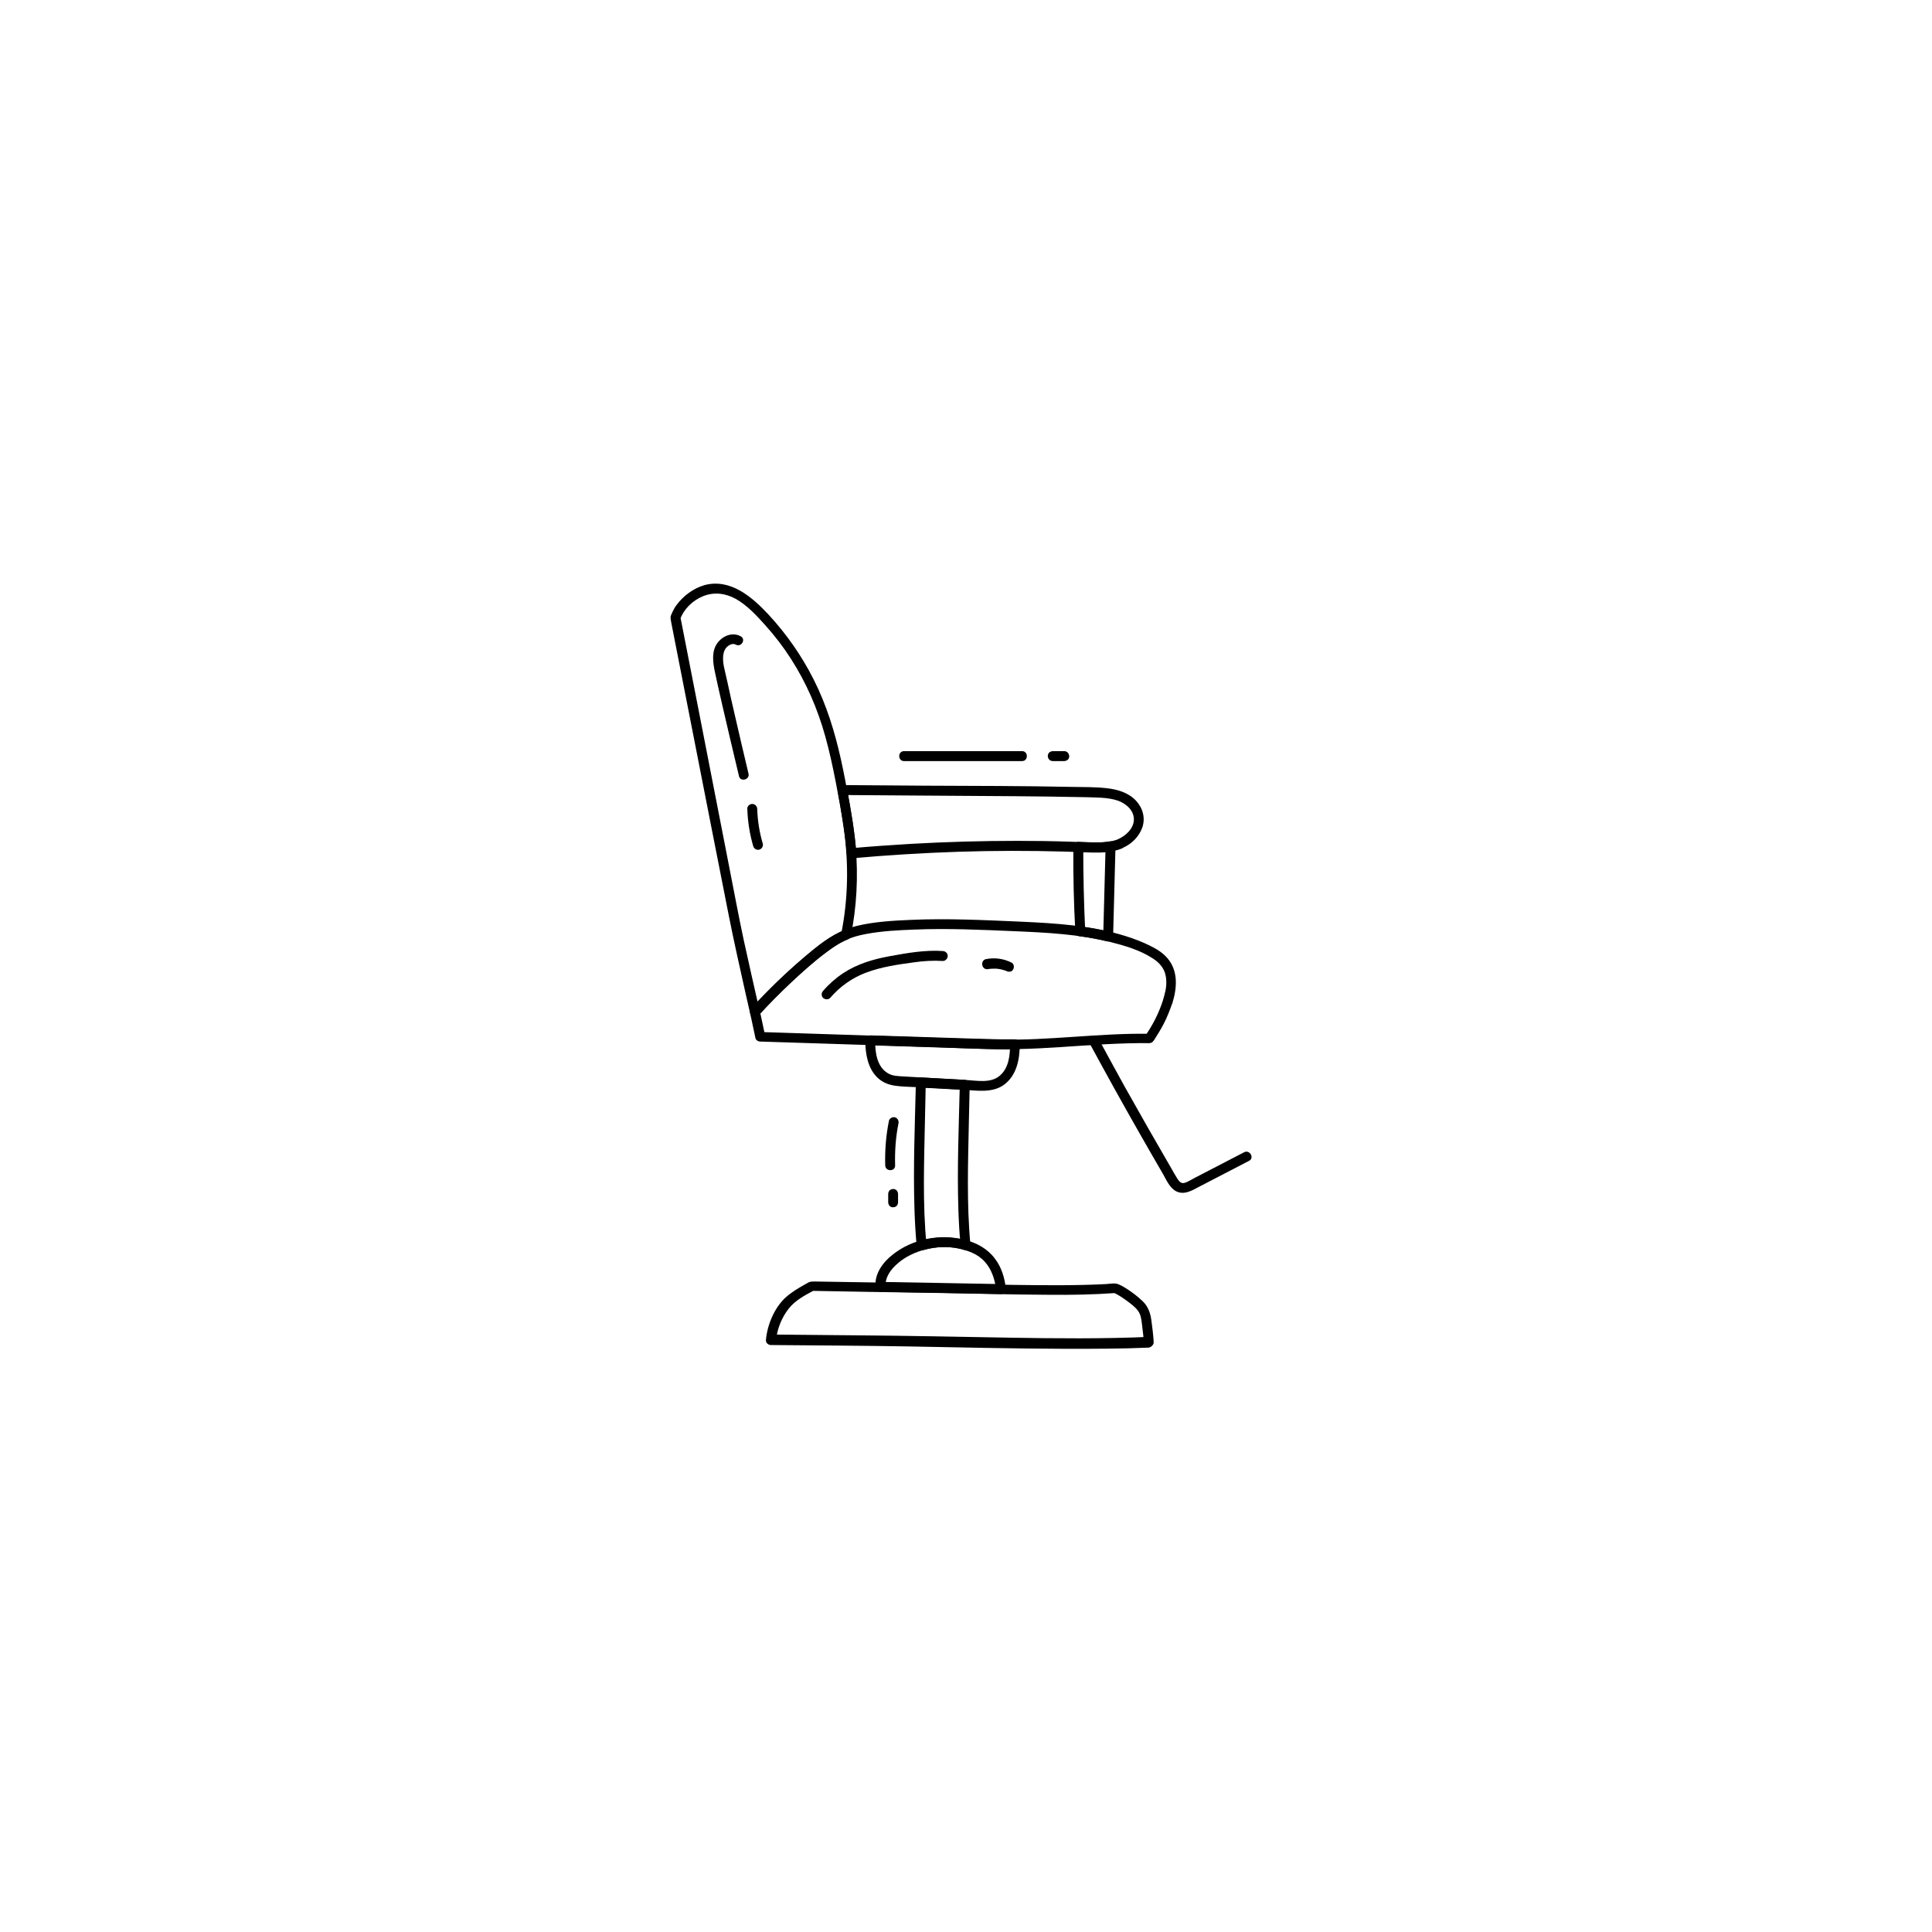
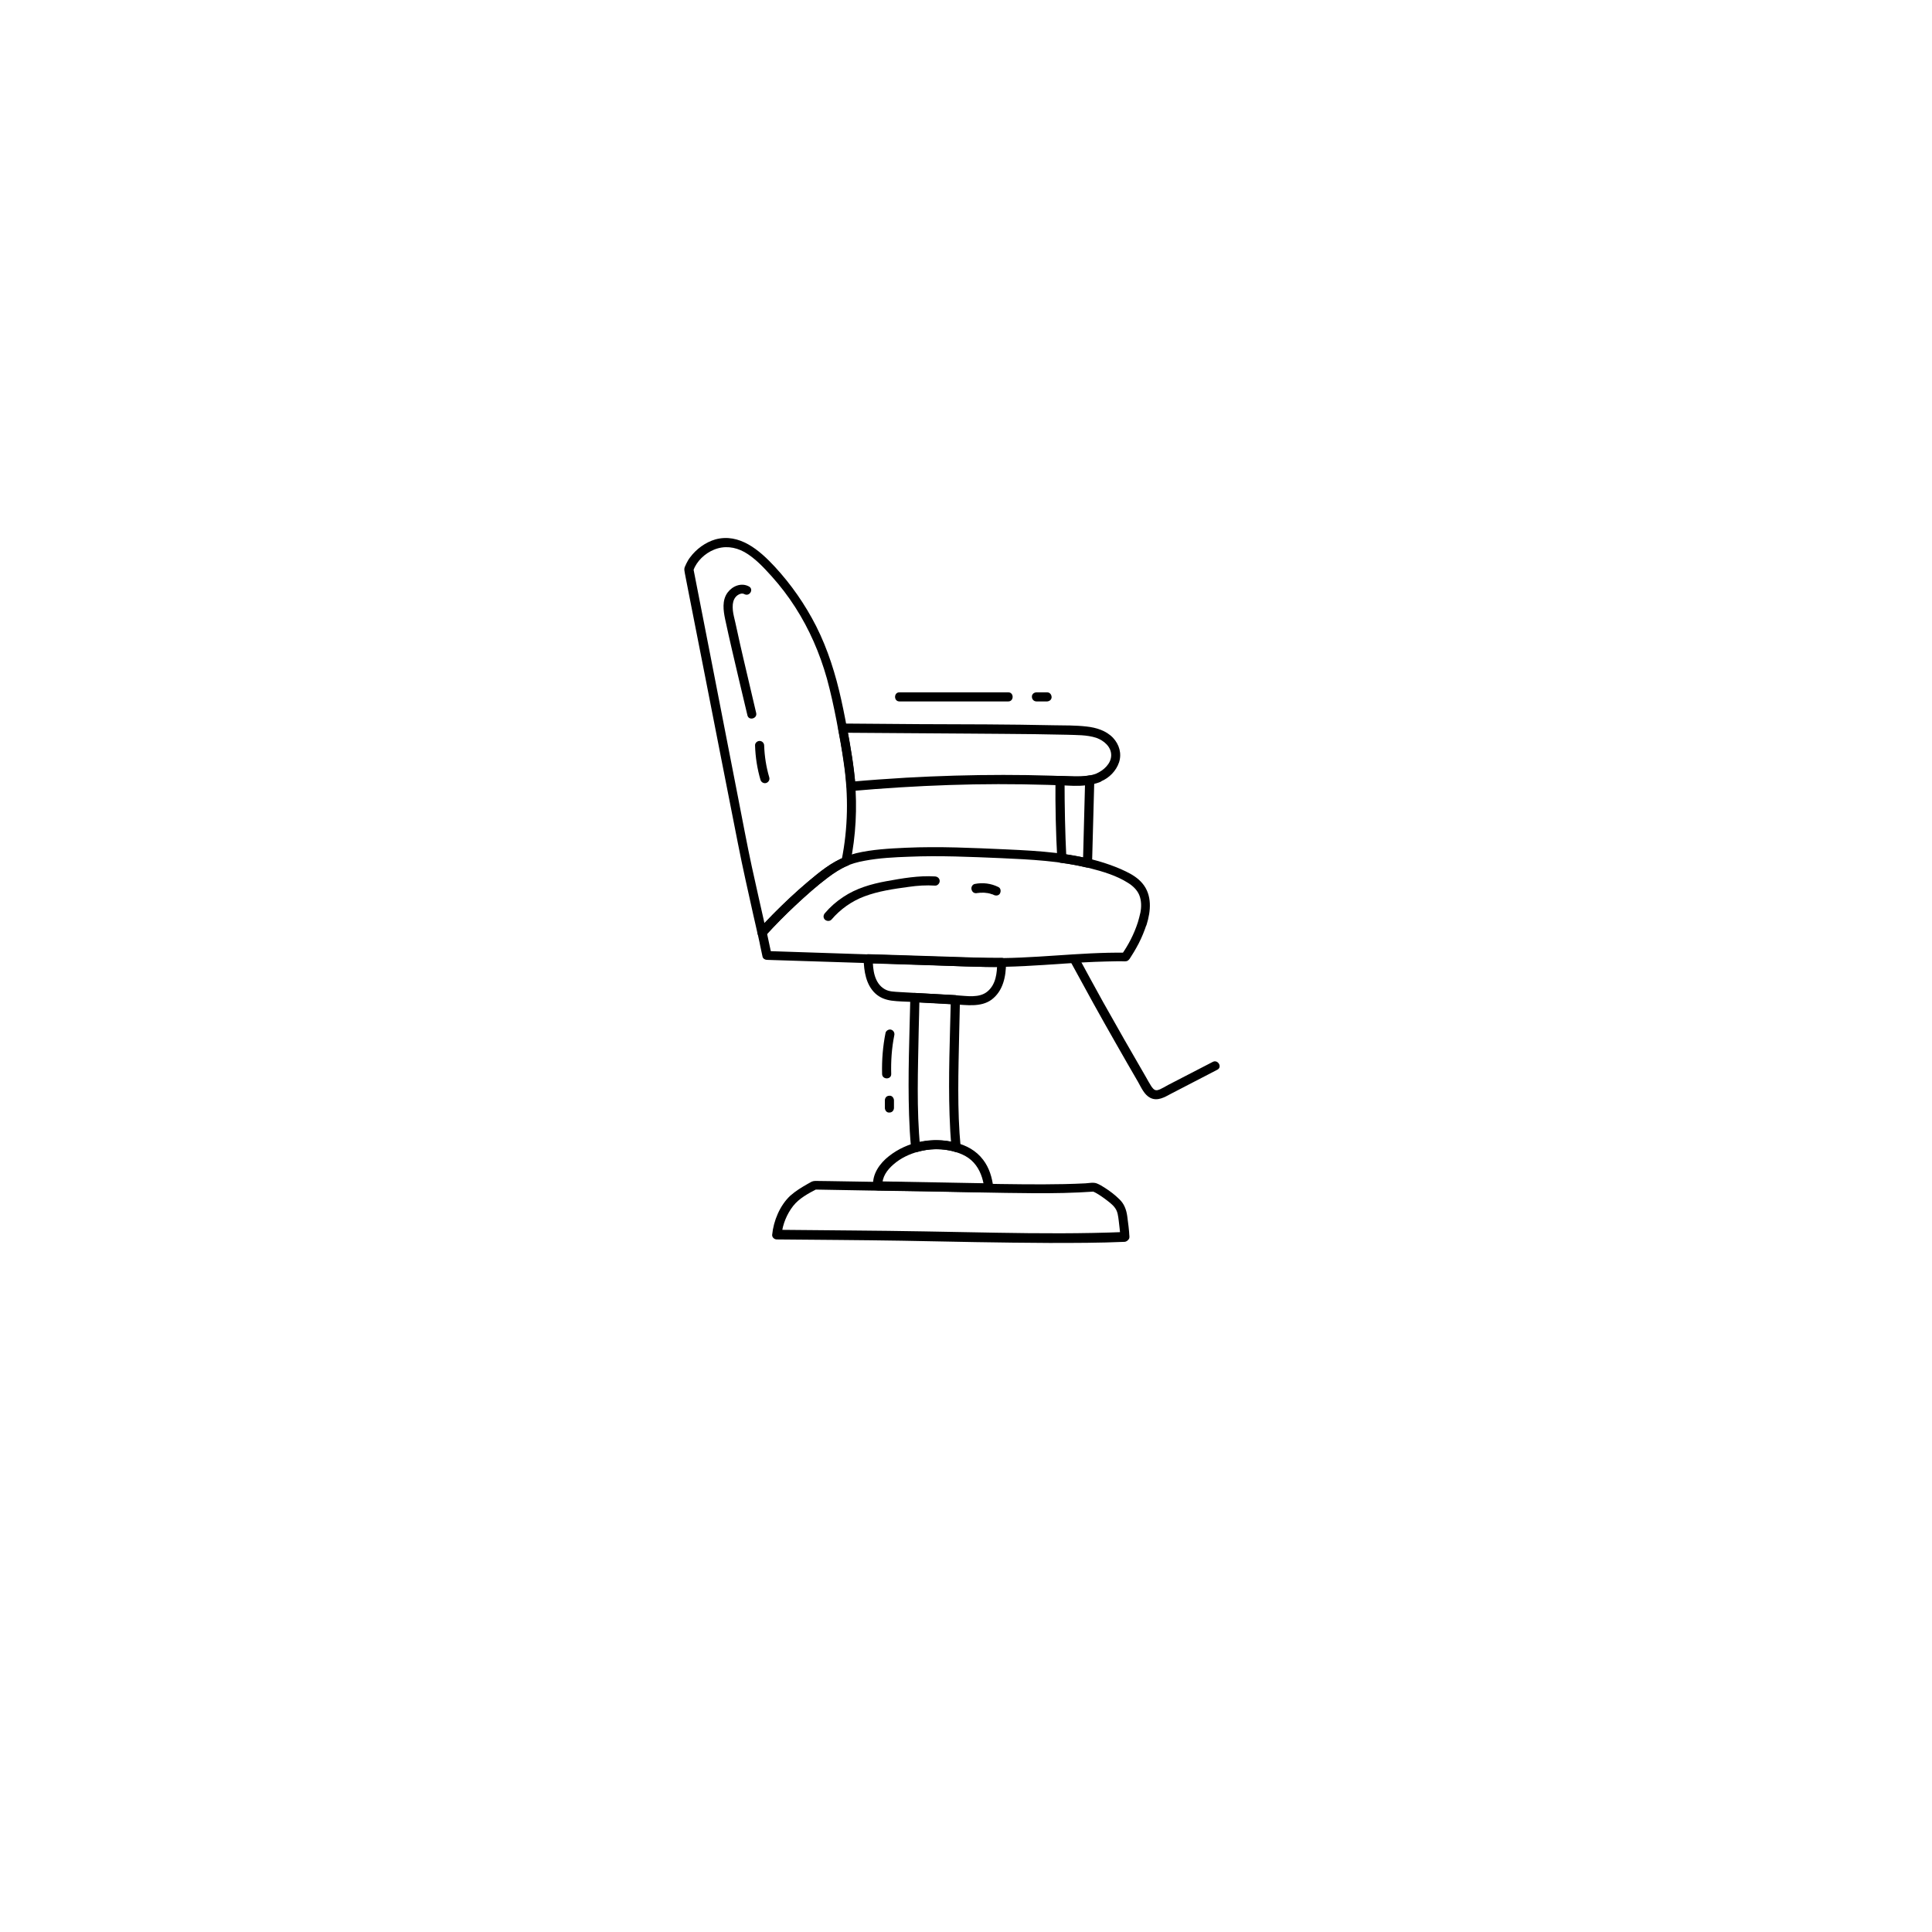
- <svg xmlns="http://www.w3.org/2000/svg" width="250" zoomAndPan="magnify" viewBox="0 0 187.5 187.5" height="250" preserveAspectRatio="xMidYMid meet" version="1.0">
+ <svg xmlns="http://www.w3.org/2000/svg" width="125" zoomAndPan="magnify" viewBox="0 0 94.08 101.04" height="125" preserveAspectRatio="xMidYMid meet" version="1.0">
  <defs>
-     <clipPath id="c184028023">
-       <path d="M 65 56.102 L 84 56.102 L 84 99 L 65 99 Z M 65 56.102 " clip-rule="nonzero" />
+     <clipPath id="7bfedc2227">
+       <path d="M 32.262 28 L 42 28 L 42 50 L 32.262 50 Z M 32.262 28 " clip-rule="nonzero" />
    </clipPath>
-     <clipPath id="8bcdea5945">
-       <path d="M 74 124 L 112 124 L 112 130.902 L 74 130.902 Z M 74 124 " clip-rule="nonzero" />
+     <clipPath id="8f16022ad7">
+       <path d="M 36 61 L 56 61 L 56 65.004 L 36 65.004 Z M 36 61 " clip-rule="nonzero" />
    </clipPath>
-     <clipPath id="33c5e8c92b">
-       <path d="M 105 100 L 121.832 100 L 121.832 116 L 105 116 Z M 105 100 " clip-rule="nonzero" />
+     <clipPath id="940e667dd5">
+       <path d="M 52 49 L 60.488 49 L 60.488 58 L 52 58 Z M 52 49 " clip-rule="nonzero" />
    </clipPath>
  </defs>
-   <g clip-path="url(#c184028023)">
-     <path fill="#000000" d="M 81.992 90.254 C 80.57 90.793 79.383 91.797 78.23 92.758 C 77.02 93.781 75.867 94.84 74.754 95.957 C 74.121 96.594 73.508 97.227 72.91 97.883 C 73.18 97.961 73.449 98.02 73.719 98.094 C 73.199 95.801 72.68 93.531 72.18 91.238 C 71.664 88.828 71.223 86.422 70.742 83.992 C 69.742 78.852 68.727 73.688 67.727 68.543 C 67.152 65.637 66.594 62.727 66.02 59.816 C 66.02 59.895 66.02 59.992 66.02 60.07 C 66.383 59.086 67.227 58.277 68.207 57.871 C 69.281 57.43 70.395 57.562 71.414 58.125 C 72.527 58.758 73.43 59.742 74.293 60.703 C 75.195 61.707 76.02 62.785 76.75 63.922 C 78.25 66.254 79.344 68.777 80.09 71.453 C 80.496 72.918 80.82 74.402 81.109 75.902 C 81.398 77.387 81.668 78.871 81.879 80.352 C 82.375 83.742 82.32 87.211 81.648 90.582 C 81.59 90.832 81.723 91.102 81.973 91.18 C 82.203 91.238 82.512 91.102 82.57 90.852 C 83.145 88 83.297 85.074 83.047 82.164 C 82.914 80.699 82.664 79.254 82.414 77.809 C 82.164 76.422 81.914 75.055 81.609 73.688 C 81.012 71.012 80.207 68.391 78.957 65.926 C 77.809 63.652 76.328 61.531 74.602 59.664 C 72.988 57.93 70.875 56.102 68.34 56.793 C 67.305 57.102 66.344 57.797 65.672 58.699 C 65.52 58.895 65.402 59.105 65.289 59.336 C 65.23 59.473 65.172 59.605 65.117 59.723 C 65.039 59.934 65.098 60.145 65.133 60.359 C 65.27 61.09 65.422 61.801 65.559 62.535 C 66.707 68.371 67.84 74.207 68.992 80.047 C 69.57 82.973 70.145 85.902 70.723 88.828 C 71.223 91.371 71.797 93.875 72.355 96.398 C 72.508 97.055 72.641 97.691 72.797 98.344 C 72.871 98.691 73.352 98.828 73.602 98.559 C 74.641 97.422 75.715 96.344 76.828 95.301 C 77.902 94.301 79.016 93.297 80.207 92.414 C 80.84 91.93 81.531 91.469 82.262 91.18 C 82.512 91.082 82.664 90.852 82.586 90.582 C 82.531 90.352 82.242 90.16 81.992 90.254 Z M 81.992 90.254 " fill-opacity="1" fill-rule="nonzero" />
+   <g clip-path="url(#7bfedc2227)">
+     <path fill="#000000" d="M 40.707 44.824 C 40.004 45.09 39.41 45.59 38.84 46.066 C 38.238 46.574 37.668 47.102 37.113 47.656 C 36.801 47.969 36.492 48.285 36.199 48.609 C 36.332 48.648 36.465 48.676 36.598 48.715 C 36.34 47.578 36.086 46.449 35.836 45.312 C 35.578 44.117 35.359 42.922 35.121 41.715 C 34.625 39.16 34.121 36.598 33.625 34.043 C 33.34 32.602 33.062 31.156 32.777 29.711 C 32.777 29.75 32.777 29.797 32.777 29.836 C 32.957 29.348 33.375 28.945 33.863 28.746 C 34.398 28.527 34.949 28.594 35.453 28.871 C 36.008 29.188 36.457 29.676 36.887 30.152 C 37.332 30.648 37.742 31.184 38.105 31.75 C 38.848 32.906 39.391 34.16 39.766 35.488 C 39.965 36.215 40.125 36.953 40.27 37.699 C 40.41 38.434 40.547 39.172 40.648 39.906 C 40.898 41.59 40.871 43.312 40.535 44.984 C 40.508 45.109 40.574 45.246 40.699 45.281 C 40.812 45.312 40.965 45.246 40.992 45.121 C 41.281 43.703 41.355 42.25 41.23 40.805 C 41.164 40.078 41.043 39.363 40.918 38.645 C 40.793 37.957 40.668 37.277 40.516 36.598 C 40.223 35.27 39.82 33.969 39.203 32.746 C 38.629 31.617 37.895 30.562 37.039 29.637 C 36.238 28.773 35.188 27.867 33.93 28.211 C 33.414 28.363 32.938 28.707 32.605 29.156 C 32.527 29.254 32.473 29.359 32.414 29.473 C 32.387 29.539 32.355 29.605 32.328 29.664 C 32.289 29.77 32.32 29.875 32.336 29.98 C 32.406 30.344 32.48 30.699 32.547 31.062 C 33.121 33.957 33.684 36.855 34.254 39.754 C 34.539 41.207 34.824 42.66 35.113 44.117 C 35.359 45.379 35.645 46.621 35.922 47.875 C 36 48.199 36.066 48.516 36.141 48.84 C 36.18 49.012 36.418 49.078 36.543 48.945 C 37.055 48.383 37.59 47.844 38.145 47.328 C 38.676 46.832 39.23 46.336 39.82 45.895 C 40.137 45.656 40.48 45.426 40.84 45.281 C 40.965 45.234 41.043 45.121 41.004 44.984 C 40.973 44.871 40.832 44.777 40.707 44.824 Z M 40.707 44.824 " fill-opacity="1" fill-rule="nonzero" />
  </g>
-   <path fill="#000000" d="M 112.848 97.133 C 112.445 98.363 111.867 99.5 111.121 100.562 C 111.254 100.484 111.387 100.406 111.543 100.328 C 106.645 100.254 101.77 101.004 96.871 100.887 C 91.957 100.793 87.043 100.578 82.125 100.426 C 79.344 100.328 76.559 100.254 73.793 100.156 C 73.949 100.273 74.102 100.387 74.254 100.504 C 74.082 99.695 73.91 98.887 73.734 98.074 C 73.699 98.23 73.66 98.383 73.621 98.539 C 74.641 97.422 75.715 96.344 76.809 95.301 C 77.883 94.301 78.996 93.297 80.168 92.414 C 80.746 91.988 81.34 91.582 81.973 91.277 C 82.625 90.969 83.336 90.773 84.066 90.641 C 85.602 90.352 87.195 90.273 88.75 90.215 C 91.977 90.082 95.203 90.234 98.43 90.371 C 101.559 90.504 104.727 90.66 107.797 91.43 C 109.16 91.777 110.602 92.199 111.812 92.973 C 112.309 93.277 112.77 93.703 113 94.262 C 113.23 94.84 113.23 95.516 113.117 96.109 C 113.039 96.477 112.945 96.805 112.848 97.133 C 112.656 97.73 113.598 97.98 113.77 97.383 C 114.23 95.918 114.363 94.262 113.328 93.027 C 112.867 92.469 112.234 92.086 111.598 91.777 C 110.871 91.41 110.082 91.121 109.316 90.871 C 105.992 89.812 102.48 89.602 99.023 89.445 C 95.492 89.293 91.957 89.117 88.406 89.273 C 86.676 89.348 84.871 89.445 83.184 89.852 C 81.59 90.234 80.246 91.102 78.977 92.125 C 77.691 93.164 76.461 94.262 75.273 95.418 C 74.676 95.996 74.102 96.594 73.523 97.191 C 73.258 97.48 72.719 97.863 72.797 98.309 C 72.871 98.73 72.988 99.137 73.062 99.559 C 73.141 99.945 73.238 100.348 73.312 100.734 C 73.352 100.945 73.582 101.082 73.773 101.082 C 79.363 101.254 84.949 101.445 90.555 101.621 C 93.32 101.715 96.086 101.871 98.852 101.812 C 101.617 101.754 104.359 101.504 107.105 101.352 C 107.895 101.312 108.68 101.273 109.469 101.254 C 109.852 101.254 110.219 101.234 110.602 101.234 C 110.793 101.234 110.984 101.234 111.156 101.234 C 111.352 101.234 111.598 101.273 111.773 101.176 C 111.945 101.082 112.059 100.852 112.156 100.695 C 112.254 100.543 112.348 100.387 112.445 100.234 C 112.617 99.945 112.789 99.656 112.945 99.348 C 113.27 98.711 113.539 98.039 113.77 97.344 C 113.961 96.805 113.039 96.555 112.848 97.133 Z M 112.848 97.133 " fill-opacity="1" fill-rule="nonzero" />
-   <path fill="#000000" d="M 98.023 101.391 C 98.023 102.469 97.891 103.664 97.027 104.395 C 96.164 105.145 94.82 104.875 93.801 104.816 C 92.438 104.742 91.094 104.664 89.73 104.586 C 89.078 104.547 88.426 104.512 87.773 104.473 C 87.234 104.434 86.66 104.453 86.18 104.164 C 85.082 103.527 84.93 102.102 84.93 100.965 C 84.777 101.121 84.605 101.293 84.449 101.445 C 88.098 101.562 91.746 101.68 95.395 101.793 C 96.43 101.832 97.469 101.852 98.504 101.832 C 99.121 101.832 99.121 100.867 98.504 100.867 C 96.699 100.887 94.875 100.812 93.07 100.754 C 91.246 100.695 89.422 100.637 87.598 100.578 C 86.543 100.543 85.508 100.523 84.449 100.484 C 84.199 100.484 83.969 100.715 83.969 100.965 C 83.988 102.258 84.199 103.68 85.18 104.605 C 85.68 105.07 86.254 105.281 86.906 105.375 C 87.617 105.473 88.348 105.473 89.059 105.512 C 90.535 105.59 92.016 105.664 93.512 105.762 C 94.801 105.84 96.316 106.09 97.43 105.281 C 98.66 104.375 98.965 102.832 98.965 101.391 C 98.984 100.773 98.023 100.754 98.023 101.391 Z M 98.023 101.391 " fill-opacity="1" fill-rule="nonzero" />
-   <path fill="#000000" d="M 93.82 120.383 C 92.34 119.977 90.766 119.996 89.309 120.422 C 89.52 120.574 89.711 120.73 89.922 120.883 C 89.52 116.781 89.691 112.66 89.77 108.535 C 89.789 107.379 89.828 106.223 89.844 105.07 C 89.691 105.223 89.52 105.395 89.367 105.551 C 90.785 105.629 92.207 105.703 93.629 105.781 C 93.473 105.629 93.301 105.453 93.148 105.301 C 93.051 109.344 92.879 113.391 93.012 117.438 C 93.051 118.57 93.109 119.707 93.227 120.844 C 93.242 121.098 93.438 121.328 93.703 121.328 C 93.953 121.328 94.203 121.113 94.184 120.844 C 93.801 116.82 93.953 112.773 94.031 108.746 C 94.051 107.594 94.09 106.438 94.109 105.281 C 94.109 105.012 93.879 104.816 93.629 104.797 C 92.207 104.723 90.785 104.645 89.367 104.566 C 89.098 104.547 88.887 104.797 88.887 105.051 C 88.789 109.152 88.617 113.273 88.75 117.398 C 88.789 118.555 88.848 119.707 88.961 120.863 C 89 121.172 89.25 121.422 89.578 121.328 C 90.883 120.941 92.266 120.922 93.59 121.289 C 94.164 121.48 94.414 120.539 93.82 120.383 Z M 93.82 120.383 " fill-opacity="1" fill-rule="nonzero" />
-   <g clip-path="url(#8bcdea5945)">
-     <path fill="#000000" d="M 111.504 129.746 C 106.992 129.938 102.461 129.898 97.949 129.82 C 92.898 129.727 87.848 129.629 82.801 129.59 C 80.148 129.57 77.5 129.535 74.852 129.516 C 75.004 129.668 75.176 129.84 75.328 129.996 C 75.426 128.938 75.887 127.84 76.539 127.008 C 77.172 126.199 78.152 125.68 79.035 125.219 C 78.957 125.238 78.883 125.258 78.785 125.277 C 82.625 125.352 86.445 125.41 90.285 125.469 C 94.129 125.527 97.988 125.641 101.828 125.66 C 103.977 125.68 106.129 125.641 108.277 125.488 C 108.199 125.469 108.125 125.449 108.027 125.43 C 108.508 125.641 108.93 125.93 109.352 126.238 C 109.738 126.527 110.18 126.836 110.449 127.223 C 110.734 127.605 110.773 128.09 110.832 128.551 C 110.891 129.109 110.984 129.688 111.004 130.246 C 111.023 130.496 111.215 130.727 111.484 130.727 C 111.734 130.727 111.984 130.516 111.965 130.246 C 111.926 129.516 111.828 128.801 111.734 128.09 C 111.637 127.395 111.406 126.777 110.91 126.297 C 110.449 125.855 109.93 125.449 109.391 125.102 C 109.121 124.93 108.836 124.754 108.547 124.641 C 108.184 124.484 107.703 124.602 107.316 124.621 C 104.344 124.773 101.367 124.738 98.391 124.699 C 92.398 124.582 86.391 124.484 80.398 124.391 C 79.977 124.391 79.574 124.371 79.152 124.371 C 78.922 124.371 78.711 124.352 78.48 124.449 C 78.344 124.523 78.211 124.602 78.074 124.68 C 77.422 125.043 76.789 125.43 76.23 125.93 C 75.137 126.953 74.465 128.57 74.332 130.055 C 74.312 130.324 74.562 130.535 74.812 130.535 C 79.207 130.574 83.605 130.594 87.984 130.668 C 93.168 130.766 98.332 130.883 103.516 130.902 C 106.164 130.902 108.816 130.902 111.484 130.785 C 112.117 130.668 112.117 129.707 111.504 129.746 Z M 111.504 129.746 " fill-opacity="1" fill-rule="nonzero" />
+   <path fill="#000000" d="M 56.027 48.238 C 55.828 48.852 55.539 49.414 55.168 49.941 C 55.234 49.902 55.301 49.863 55.379 49.824 C 52.949 49.789 50.527 50.16 48.094 50.102 C 45.656 50.055 43.215 49.949 40.773 49.875 C 39.391 49.824 38.012 49.789 36.637 49.738 C 36.715 49.797 36.789 49.855 36.867 49.91 C 36.781 49.508 36.695 49.109 36.609 48.707 C 36.59 48.781 36.57 48.859 36.551 48.938 C 37.055 48.383 37.59 47.844 38.133 47.328 C 38.668 46.832 39.219 46.336 39.801 45.895 C 40.086 45.684 40.383 45.484 40.699 45.332 C 41.023 45.176 41.375 45.082 41.738 45.016 C 42.5 44.871 43.289 44.832 44.062 44.805 C 45.664 44.738 47.266 44.812 48.867 44.879 C 50.422 44.949 51.992 45.023 53.52 45.406 C 54.195 45.578 54.91 45.789 55.512 46.172 C 55.758 46.324 55.988 46.535 56.102 46.812 C 56.219 47.102 56.219 47.434 56.16 47.73 C 56.121 47.914 56.074 48.074 56.027 48.238 C 55.93 48.535 56.398 48.66 56.484 48.363 C 56.711 47.637 56.781 46.812 56.266 46.199 C 56.035 45.922 55.723 45.73 55.406 45.578 C 55.043 45.398 54.652 45.254 54.273 45.129 C 52.625 44.602 50.879 44.5 49.164 44.422 C 47.41 44.344 45.656 44.258 43.891 44.336 C 43.035 44.375 42.137 44.422 41.297 44.621 C 40.508 44.812 39.84 45.246 39.211 45.75 C 38.57 46.266 37.961 46.812 37.371 47.387 C 37.074 47.672 36.789 47.969 36.504 48.266 C 36.371 48.41 36.102 48.602 36.141 48.82 C 36.18 49.031 36.238 49.23 36.273 49.441 C 36.312 49.633 36.359 49.836 36.398 50.027 C 36.418 50.133 36.531 50.199 36.629 50.199 C 39.402 50.285 42.176 50.379 44.961 50.465 C 46.332 50.516 47.703 50.59 49.078 50.562 C 50.449 50.531 51.812 50.41 53.176 50.332 C 53.566 50.312 53.957 50.293 54.348 50.285 C 54.539 50.285 54.719 50.273 54.91 50.273 C 55.008 50.273 55.102 50.273 55.188 50.273 C 55.281 50.273 55.406 50.293 55.492 50.246 C 55.578 50.199 55.637 50.082 55.684 50.008 C 55.73 49.93 55.777 49.855 55.828 49.777 C 55.91 49.633 55.996 49.492 56.074 49.336 C 56.234 49.023 56.371 48.688 56.484 48.344 C 56.578 48.074 56.121 47.949 56.027 48.238 Z M 56.027 48.238 " fill-opacity="1" fill-rule="nonzero" />
+   <path fill="#000000" d="M 48.668 50.352 C 48.668 50.887 48.602 51.48 48.172 51.844 C 47.742 52.215 47.074 52.082 46.57 52.055 C 45.895 52.016 45.227 51.977 44.551 51.938 C 44.227 51.918 43.902 51.902 43.578 51.883 C 43.309 51.863 43.023 51.871 42.785 51.73 C 42.242 51.414 42.164 50.707 42.164 50.141 C 42.09 50.219 42.004 50.305 41.926 50.379 C 43.738 50.438 45.551 50.496 47.359 50.551 C 47.875 50.57 48.391 50.582 48.906 50.57 C 49.211 50.57 49.211 50.094 48.906 50.094 C 48.008 50.102 47.105 50.066 46.207 50.035 C 45.301 50.008 44.398 49.977 43.492 49.949 C 42.965 49.93 42.453 49.922 41.926 49.902 C 41.805 49.902 41.688 50.016 41.688 50.141 C 41.699 50.781 41.805 51.488 42.289 51.949 C 42.539 52.18 42.824 52.285 43.148 52.332 C 43.5 52.379 43.863 52.379 44.215 52.398 C 44.949 52.438 45.684 52.473 46.426 52.523 C 47.066 52.562 47.82 52.684 48.371 52.285 C 48.98 51.832 49.133 51.07 49.133 50.352 C 49.145 50.047 48.668 50.035 48.668 50.352 Z M 48.668 50.352 " fill-opacity="1" fill-rule="nonzero" />
+   <path fill="#000000" d="M 46.578 59.781 C 45.844 59.582 45.062 59.59 44.34 59.801 C 44.445 59.879 44.539 59.953 44.645 60.031 C 44.445 57.992 44.531 55.945 44.566 53.898 C 44.578 53.324 44.598 52.75 44.605 52.18 C 44.531 52.254 44.445 52.34 44.367 52.418 C 45.074 52.457 45.777 52.492 46.484 52.531 C 46.406 52.457 46.32 52.371 46.246 52.293 C 46.199 54.301 46.113 56.309 46.18 58.316 C 46.199 58.883 46.227 59.445 46.285 60.012 C 46.293 60.137 46.391 60.25 46.523 60.25 C 46.645 60.25 46.77 60.145 46.762 60.012 C 46.57 58.012 46.645 56.004 46.684 54.004 C 46.695 53.43 46.715 52.855 46.723 52.285 C 46.723 52.148 46.609 52.055 46.484 52.043 C 45.777 52.008 45.074 51.969 44.367 51.93 C 44.234 51.918 44.129 52.043 44.129 52.168 C 44.082 54.207 43.996 56.254 44.062 58.301 C 44.082 58.871 44.109 59.445 44.168 60.02 C 44.188 60.172 44.312 60.297 44.473 60.25 C 45.121 60.059 45.809 60.051 46.465 60.23 C 46.75 60.328 46.875 59.859 46.578 59.781 Z M 46.578 59.781 " fill-opacity="1" fill-rule="nonzero" />
+   <g clip-path="url(#8f16022ad7)">
+     <path fill="#000000" d="M 55.359 64.43 C 53.117 64.523 50.871 64.508 48.629 64.469 C 46.121 64.422 43.613 64.371 41.109 64.352 C 39.793 64.344 38.477 64.324 37.16 64.316 C 37.238 64.391 37.324 64.477 37.398 64.555 C 37.449 64.027 37.676 63.484 38 63.07 C 38.316 62.668 38.801 62.41 39.238 62.184 C 39.203 62.191 39.164 62.199 39.117 62.211 C 41.023 62.25 42.918 62.277 44.824 62.305 C 46.73 62.336 48.648 62.391 50.555 62.402 C 51.621 62.41 52.691 62.391 53.758 62.316 C 53.719 62.305 53.68 62.297 53.633 62.289 C 53.871 62.391 54.082 62.535 54.293 62.688 C 54.48 62.832 54.703 62.984 54.836 63.176 C 54.977 63.367 54.996 63.605 55.027 63.836 C 55.055 64.113 55.102 64.402 55.109 64.68 C 55.121 64.801 55.215 64.918 55.348 64.918 C 55.473 64.918 55.598 64.812 55.586 64.68 C 55.57 64.316 55.52 63.961 55.473 63.605 C 55.426 63.262 55.312 62.957 55.062 62.719 C 54.836 62.496 54.578 62.297 54.309 62.125 C 54.176 62.039 54.035 61.953 53.891 61.895 C 53.711 61.82 53.473 61.875 53.281 61.887 C 51.805 61.961 50.324 61.941 48.848 61.922 C 45.875 61.867 42.891 61.82 39.918 61.77 C 39.707 61.77 39.508 61.762 39.297 61.762 C 39.184 61.762 39.078 61.75 38.965 61.801 C 38.895 61.836 38.828 61.875 38.762 61.914 C 38.438 62.098 38.125 62.289 37.848 62.535 C 37.305 63.043 36.973 63.848 36.902 64.582 C 36.895 64.715 37.02 64.82 37.141 64.82 C 39.324 64.84 41.508 64.852 43.684 64.887 C 46.254 64.938 48.82 64.992 51.395 65.004 C 52.711 65.004 54.023 65.004 55.348 64.945 C 55.664 64.887 55.664 64.41 55.359 64.43 Z M 55.359 64.43 " fill-opacity="1" fill-rule="nonzero" />
  </g>
-   <path fill="#000000" d="M 97.16 124.621 C 93.262 124.543 89.367 124.484 85.469 124.41 C 85.621 124.562 85.793 124.738 85.949 124.891 C 85.871 123.965 86.445 123.195 87.117 122.617 C 87.867 121.961 88.809 121.52 89.77 121.27 C 90.805 121 91.918 120.941 92.957 121.152 C 93.914 121.348 94.895 121.691 95.566 122.445 C 96.219 123.156 96.547 124.141 96.66 125.082 C 96.699 125.332 96.855 125.566 97.141 125.566 C 97.371 125.566 97.66 125.352 97.621 125.082 C 97.508 124.023 97.199 122.984 96.547 122.137 C 95.816 121.172 94.781 120.613 93.629 120.324 C 91.227 119.707 88.559 120.23 86.621 121.77 C 85.68 122.504 84.852 123.637 84.969 124.891 C 84.988 125.16 85.16 125.371 85.449 125.371 C 89.348 125.43 93.242 125.508 97.141 125.586 C 97.773 125.586 97.773 124.621 97.16 124.621 Z M 97.16 124.621 " fill-opacity="1" fill-rule="nonzero" />
-   <path fill="#000000" d="M 108.605 81.414 C 107.855 81.723 107.051 81.777 106.242 81.758 C 105.418 81.758 104.609 81.703 103.785 81.684 C 102.074 81.625 100.387 81.605 98.676 81.605 C 95.262 81.605 91.844 81.703 88.426 81.895 C 86.484 82.012 84.547 82.145 82.625 82.316 C 82.781 82.473 82.953 82.645 83.105 82.801 C 82.953 80.699 82.586 78.621 82.203 76.539 C 82.051 76.75 81.898 76.945 81.742 77.156 C 86.254 77.195 90.766 77.215 95.277 77.25 C 97.508 77.27 99.734 77.27 101.961 77.309 C 103.094 77.328 104.227 77.348 105.359 77.367 C 106.395 77.406 107.473 77.367 108.469 77.695 C 109.258 77.965 110.062 78.641 110.043 79.543 C 110.023 80.43 109.238 81.125 108.488 81.453 C 108.258 81.547 108.199 81.914 108.316 82.105 C 108.469 82.355 108.738 82.375 108.969 82.281 C 109.832 81.914 110.562 81.18 110.871 80.277 C 111.176 79.352 110.891 78.387 110.238 77.695 C 109.508 76.926 108.469 76.617 107.453 76.5 C 106.301 76.367 105.129 76.387 103.977 76.367 C 99.254 76.27 94.512 76.27 89.789 76.25 C 87.117 76.23 84.43 76.211 81.762 76.191 C 81.438 76.191 81.242 76.5 81.301 76.809 C 81.668 78.793 82.031 80.797 82.164 82.82 C 82.184 83.07 82.375 83.32 82.645 83.301 C 86.082 82.992 89.52 82.781 92.977 82.664 C 96.43 82.551 99.867 82.551 103.324 82.645 C 104.246 82.664 105.148 82.723 106.07 82.742 C 107.012 82.762 107.969 82.703 108.855 82.355 C 109.102 82.262 109.258 82.027 109.18 81.758 C 109.121 81.508 108.836 81.316 108.605 81.414 Z M 108.605 81.414 " fill-opacity="1" fill-rule="nonzero" />
-   <path fill="#000000" d="M 107.297 82.145 C 107.223 85.055 107.145 87.98 107.066 90.891 C 107.281 90.738 107.473 90.582 107.684 90.43 C 106.781 90.215 105.879 90.062 104.977 89.926 C 105.09 90.082 105.207 90.234 105.32 90.391 C 105.188 87.652 105.129 84.918 105.129 82.184 C 104.977 82.336 104.801 82.512 104.648 82.664 C 105.742 82.684 106.82 82.781 107.914 82.586 C 108.164 82.551 108.316 82.223 108.238 81.992 C 108.164 81.723 107.914 81.605 107.645 81.664 C 106.645 81.836 105.629 81.723 104.648 81.703 C 104.379 81.703 104.168 81.934 104.168 82.184 C 104.148 84.918 104.207 87.652 104.359 90.391 C 104.379 90.582 104.496 90.832 104.707 90.852 C 105.629 90.969 106.531 91.141 107.414 91.352 C 107.723 91.43 108.008 91.219 108.027 90.891 C 108.105 87.98 108.184 85.055 108.258 82.145 C 108.277 81.527 107.316 81.527 107.297 82.145 Z M 107.297 82.145 " fill-opacity="1" fill-rule="nonzero" />
-   <g clip-path="url(#33c5e8c92b)">
-     <path fill="#000000" d="M 105.82 101.391 C 107.355 104.223 108.91 107.035 110.504 109.828 C 111.293 111.215 112.078 112.582 112.887 113.969 C 113.211 114.547 113.539 115.316 114.172 115.625 C 114.922 115.992 115.672 115.547 116.324 115.199 C 117.953 114.352 119.586 113.508 121.219 112.66 C 121.777 112.371 121.277 111.539 120.738 111.828 C 119.355 112.543 117.953 113.273 116.574 113.988 C 116.227 114.16 115.902 114.336 115.555 114.527 C 115.324 114.641 115.035 114.836 114.77 114.816 C 114.539 114.797 114.363 114.547 114.25 114.371 C 114.059 114.066 113.883 113.758 113.711 113.449 C 112.176 110.809 110.66 108.152 109.16 105.473 C 108.316 103.949 107.492 102.43 106.664 100.906 C 106.359 100.348 105.531 100.852 105.82 101.391 Z M 105.82 101.391 " fill-opacity="1" fill-rule="nonzero" />
+   <path fill="#000000" d="M 48.238 61.887 C 46.305 61.848 44.367 61.82 42.434 61.781 C 42.508 61.855 42.594 61.941 42.672 62.02 C 42.633 61.559 42.918 61.18 43.254 60.891 C 43.625 60.566 44.09 60.348 44.566 60.223 C 45.082 60.086 45.637 60.059 46.152 60.164 C 46.629 60.258 47.113 60.434 47.445 60.805 C 47.77 61.16 47.934 61.645 47.992 62.113 C 48.008 62.238 48.086 62.355 48.23 62.355 C 48.344 62.355 48.484 62.25 48.469 62.113 C 48.41 61.59 48.258 61.074 47.934 60.652 C 47.57 60.172 47.055 59.895 46.484 59.754 C 45.293 59.445 43.969 59.703 43.004 60.469 C 42.539 60.832 42.129 61.398 42.184 62.02 C 42.195 62.152 42.281 62.258 42.422 62.258 C 44.359 62.289 46.293 62.324 48.23 62.363 C 48.543 62.363 48.543 61.887 48.238 61.887 Z M 48.238 61.887 " fill-opacity="1" fill-rule="nonzero" />
+   <path fill="#000000" d="M 53.918 40.434 C 53.547 40.586 53.148 40.617 52.746 40.605 C 52.336 40.605 51.938 40.578 51.527 40.566 C 50.68 40.539 49.84 40.527 48.992 40.527 C 47.293 40.527 45.598 40.578 43.902 40.672 C 42.938 40.73 41.977 40.797 41.023 40.883 C 41.098 40.961 41.184 41.047 41.262 41.121 C 41.184 40.078 41.004 39.047 40.812 38.016 C 40.734 38.117 40.66 38.215 40.582 38.32 C 42.824 38.34 45.062 38.348 47.305 38.367 C 48.41 38.379 49.516 38.379 50.621 38.395 C 51.184 38.406 51.746 38.414 52.309 38.426 C 52.824 38.445 53.355 38.426 53.852 38.586 C 54.242 38.723 54.645 39.055 54.633 39.508 C 54.625 39.945 54.234 40.289 53.863 40.453 C 53.75 40.5 53.719 40.684 53.777 40.777 C 53.852 40.902 53.988 40.91 54.102 40.863 C 54.531 40.684 54.891 40.32 55.043 39.871 C 55.195 39.41 55.055 38.934 54.73 38.586 C 54.367 38.207 53.852 38.051 53.348 37.996 C 52.777 37.93 52.195 37.938 51.621 37.93 C 49.277 37.879 46.922 37.879 44.578 37.871 C 43.254 37.859 41.918 37.852 40.594 37.84 C 40.43 37.84 40.336 37.996 40.363 38.148 C 40.547 39.133 40.727 40.129 40.793 41.133 C 40.805 41.258 40.898 41.379 41.031 41.371 C 42.738 41.219 44.445 41.113 46.16 41.055 C 47.875 40.996 49.582 40.996 51.297 41.047 C 51.754 41.055 52.203 41.082 52.66 41.094 C 53.129 41.102 53.605 41.074 54.043 40.902 C 54.168 40.855 54.242 40.738 54.207 40.605 C 54.176 40.48 54.035 40.387 53.918 40.434 Z M 53.918 40.434 " fill-opacity="1" fill-rule="nonzero" />
+   <path fill="#000000" d="M 53.27 40.797 C 53.234 42.242 53.195 43.695 53.156 45.141 C 53.262 45.062 53.355 44.984 53.461 44.91 C 53.016 44.805 52.566 44.727 52.117 44.66 C 52.176 44.738 52.23 44.812 52.289 44.891 C 52.223 43.531 52.195 42.176 52.195 40.816 C 52.117 40.895 52.031 40.98 51.957 41.055 C 52.5 41.066 53.031 41.113 53.578 41.016 C 53.699 40.996 53.777 40.836 53.738 40.719 C 53.699 40.586 53.578 40.527 53.441 40.559 C 52.949 40.645 52.441 40.586 51.957 40.578 C 51.824 40.578 51.719 40.691 51.719 40.816 C 51.707 42.176 51.738 43.531 51.812 44.891 C 51.824 44.984 51.879 45.109 51.984 45.121 C 52.441 45.176 52.891 45.262 53.328 45.367 C 53.48 45.406 53.625 45.301 53.633 45.141 C 53.672 43.695 53.711 42.242 53.75 40.797 C 53.758 40.492 53.281 40.492 53.27 40.797 Z M 53.27 40.797 " fill-opacity="1" fill-rule="nonzero" />
+   <g clip-path="url(#940e667dd5)">
+     <path fill="#000000" d="M 52.539 50.352 C 53.301 51.758 54.07 53.152 54.863 54.539 C 55.254 55.23 55.645 55.906 56.047 56.598 C 56.207 56.883 56.371 57.266 56.684 57.418 C 57.055 57.602 57.426 57.383 57.75 57.207 C 58.562 56.789 59.371 56.367 60.184 55.945 C 60.461 55.805 60.211 55.391 59.945 55.535 C 59.258 55.891 58.562 56.254 57.875 56.605 C 57.703 56.691 57.543 56.777 57.371 56.875 C 57.258 56.93 57.113 57.027 56.98 57.016 C 56.867 57.008 56.781 56.883 56.723 56.797 C 56.625 56.645 56.543 56.492 56.457 56.34 C 55.691 55.027 54.941 53.707 54.195 52.379 C 53.777 51.625 53.367 50.867 52.957 50.113 C 52.805 49.836 52.395 50.082 52.539 50.352 Z M 52.539 50.352 " fill-opacity="1" fill-rule="nonzero" />
  </g>
-   <path fill="#000000" d="M 71.875 61.746 C 71.066 61.32 70.145 61.707 69.629 62.398 C 69.031 63.207 69.188 64.289 69.379 65.211 C 69.84 67.371 70.355 69.527 70.855 71.684 C 71.145 72.898 71.434 74.113 71.719 75.324 C 71.855 75.922 72.797 75.672 72.641 75.074 C 72.18 73.129 71.719 71.184 71.277 69.238 C 71.047 68.273 70.836 67.312 70.625 66.328 C 70.512 65.848 70.414 65.387 70.301 64.902 C 70.203 64.5 70.145 64.074 70.184 63.633 C 70.223 63.266 70.355 62.918 70.664 62.688 C 70.895 62.516 71.164 62.438 71.395 62.555 C 71.949 62.863 72.43 62.035 71.875 61.746 Z M 71.875 61.746 " fill-opacity="1" fill-rule="nonzero" />
-   <path fill="#000000" d="M 72.527 78.504 C 72.566 79.738 72.758 80.949 73.102 82.125 C 73.18 82.375 73.449 82.531 73.699 82.453 C 73.949 82.375 74.102 82.105 74.023 81.855 C 73.699 80.758 73.523 79.641 73.488 78.504 C 73.488 78.254 73.277 78.023 73.008 78.023 C 72.758 78.023 72.508 78.234 72.527 78.504 Z M 72.527 78.504 " fill-opacity="1" fill-rule="nonzero" />
-   <path fill="#000000" d="M 80.57 96.844 C 81.512 95.746 82.703 94.898 84.047 94.395 C 85.523 93.836 87.137 93.605 88.695 93.395 C 89.613 93.262 90.555 93.203 91.496 93.262 C 91.746 93.277 91.977 93.027 91.977 92.777 C 91.977 92.508 91.766 92.316 91.496 92.297 C 89.789 92.18 88.039 92.488 86.352 92.797 C 84.758 93.086 83.184 93.547 81.82 94.453 C 81.09 94.938 80.438 95.516 79.879 96.168 C 79.707 96.359 79.688 96.648 79.879 96.844 C 80.055 97.016 80.398 97.035 80.57 96.844 Z M 80.57 96.844 " fill-opacity="1" fill-rule="nonzero" />
-   <path fill="#000000" d="M 95.914 94.051 C 95.969 94.031 96.008 94.031 96.066 94.031 C 96.086 94.031 96.199 93.992 96.086 94.031 C 96.164 94.012 96.258 94.012 96.336 94.012 C 96.508 94.012 96.699 93.992 96.855 94.031 C 96.738 93.992 96.836 94.031 96.871 94.031 C 96.93 94.031 96.969 94.051 97.027 94.051 C 97.102 94.07 97.199 94.09 97.277 94.109 C 97.352 94.125 97.449 94.164 97.527 94.184 C 97.621 94.223 97.449 94.145 97.543 94.184 C 97.582 94.203 97.641 94.223 97.68 94.242 C 97.91 94.359 98.219 94.32 98.332 94.07 C 98.449 93.855 98.41 93.531 98.16 93.414 C 97.391 93.027 96.508 92.914 95.664 93.086 C 95.414 93.145 95.262 93.434 95.336 93.684 C 95.414 93.973 95.645 94.109 95.914 94.051 Z M 95.914 94.051 " fill-opacity="1" fill-rule="nonzero" />
-   <path fill="#000000" d="M 86.273 108.766 C 85.984 110.191 85.871 111.637 85.91 113.102 C 85.93 113.719 86.887 113.719 86.871 113.102 C 86.832 111.734 86.926 110.367 87.195 109.035 C 87.254 108.785 87.117 108.516 86.871 108.441 C 86.641 108.363 86.332 108.516 86.273 108.766 Z M 86.273 108.766 " fill-opacity="1" fill-rule="nonzero" />
-   <path fill="#000000" d="M 86.199 115.875 C 86.199 116.145 86.199 116.414 86.199 116.684 C 86.199 116.801 86.254 116.934 86.332 117.031 C 86.41 117.109 86.543 117.184 86.676 117.164 C 86.793 117.164 86.926 117.129 87.023 117.031 C 87.102 116.934 87.156 116.82 87.156 116.684 C 87.156 116.414 87.156 116.145 87.156 115.875 C 87.156 115.758 87.102 115.625 87.023 115.527 C 86.945 115.453 86.812 115.375 86.676 115.395 C 86.562 115.395 86.43 115.434 86.332 115.527 C 86.254 115.625 86.199 115.742 86.199 115.875 Z M 86.199 115.875 " fill-opacity="1" fill-rule="nonzero" />
-   <path fill="#000000" d="M 87.734 73.863 C 91.555 73.863 95.375 73.863 99.195 73.863 C 99.809 73.863 99.809 72.898 99.195 72.898 C 95.375 72.898 91.555 72.898 87.734 72.898 C 87.117 72.898 87.117 73.863 87.734 73.863 Z M 87.734 73.863 " fill-opacity="1" fill-rule="nonzero" />
-   <path fill="#000000" d="M 102.172 73.863 C 102.535 73.863 102.922 73.863 103.285 73.863 C 103.402 73.863 103.535 73.805 103.633 73.727 C 103.707 73.648 103.785 73.516 103.766 73.379 C 103.746 73.109 103.555 72.898 103.285 72.898 C 102.922 72.898 102.535 72.898 102.172 72.898 C 102.059 72.898 101.922 72.957 101.828 73.031 C 101.75 73.109 101.672 73.246 101.691 73.379 C 101.691 73.648 101.902 73.863 102.172 73.863 Z M 102.172 73.863 " fill-opacity="1" fill-rule="nonzero" />
+   <path fill="#000000" d="M 35.684 30.668 C 35.285 30.457 34.824 30.648 34.57 30.992 C 34.273 31.395 34.348 31.93 34.445 32.391 C 34.672 33.461 34.93 34.531 35.18 35.605 C 35.32 36.207 35.465 36.809 35.609 37.41 C 35.676 37.707 36.141 37.582 36.066 37.285 C 35.836 36.32 35.609 35.355 35.387 34.391 C 35.273 33.91 35.168 33.434 35.062 32.945 C 35.008 32.707 34.961 32.477 34.902 32.238 C 34.855 32.035 34.824 31.824 34.844 31.605 C 34.863 31.426 34.93 31.254 35.082 31.137 C 35.199 31.051 35.332 31.012 35.445 31.07 C 35.723 31.223 35.961 30.812 35.684 30.668 Z M 35.684 30.668 " fill-opacity="1" fill-rule="nonzero" />
+   <path fill="#000000" d="M 36.008 38.988 C 36.027 39.602 36.121 40.203 36.293 40.789 C 36.332 40.91 36.465 40.988 36.59 40.949 C 36.715 40.91 36.789 40.777 36.75 40.652 C 36.59 40.109 36.504 39.555 36.484 38.988 C 36.484 38.863 36.379 38.75 36.246 38.75 C 36.121 38.75 36 38.855 36.008 38.988 Z M 36.008 38.988 " fill-opacity="1" fill-rule="nonzero" />
+   <path fill="#000000" d="M 40.004 48.094 C 40.469 47.551 41.059 47.129 41.727 46.879 C 42.461 46.602 43.262 46.488 44.035 46.383 C 44.492 46.316 44.961 46.285 45.426 46.316 C 45.551 46.324 45.664 46.199 45.664 46.078 C 45.664 45.941 45.559 45.848 45.426 45.836 C 44.578 45.781 43.711 45.934 42.871 46.086 C 42.082 46.23 41.297 46.457 40.621 46.91 C 40.258 47.148 39.934 47.434 39.66 47.758 C 39.574 47.855 39.562 48 39.66 48.094 C 39.746 48.18 39.918 48.191 40.004 48.094 Z M 40.004 48.094 " fill-opacity="1" fill-rule="nonzero" />
+   <path fill="#000000" d="M 47.617 46.707 C 47.648 46.699 47.668 46.699 47.695 46.699 C 47.703 46.699 47.762 46.68 47.703 46.699 C 47.742 46.688 47.789 46.688 47.828 46.688 C 47.914 46.688 48.008 46.68 48.086 46.699 C 48.027 46.68 48.078 46.699 48.094 46.699 C 48.125 46.699 48.145 46.707 48.172 46.707 C 48.211 46.719 48.258 46.727 48.297 46.734 C 48.332 46.746 48.383 46.766 48.418 46.773 C 48.469 46.793 48.383 46.754 48.43 46.773 C 48.449 46.785 48.477 46.793 48.496 46.805 C 48.609 46.859 48.762 46.84 48.82 46.719 C 48.875 46.613 48.859 46.449 48.734 46.391 C 48.352 46.199 47.914 46.145 47.496 46.23 C 47.371 46.258 47.293 46.402 47.332 46.527 C 47.371 46.668 47.484 46.734 47.617 46.707 Z M 47.617 46.707 " fill-opacity="1" fill-rule="nonzero" />
+   <path fill="#000000" d="M 42.832 54.016 C 42.691 54.723 42.633 55.438 42.652 56.168 C 42.66 56.473 43.137 56.473 43.129 56.168 C 43.109 55.488 43.156 54.809 43.289 54.148 C 43.32 54.023 43.254 53.891 43.129 53.852 C 43.016 53.812 42.863 53.891 42.832 54.016 Z M 42.832 54.016 " fill-opacity="1" fill-rule="nonzero" />
+   <path fill="#000000" d="M 42.797 57.543 C 42.797 57.676 42.797 57.812 42.797 57.945 C 42.797 58.004 42.824 58.07 42.863 58.117 C 42.898 58.156 42.965 58.195 43.035 58.184 C 43.09 58.184 43.156 58.164 43.203 58.117 C 43.242 58.07 43.273 58.012 43.273 57.945 C 43.273 57.812 43.273 57.676 43.273 57.543 C 43.273 57.484 43.242 57.418 43.203 57.371 C 43.168 57.332 43.102 57.293 43.035 57.305 C 42.977 57.305 42.91 57.324 42.863 57.371 C 42.824 57.418 42.797 57.477 42.797 57.543 Z M 42.797 57.543 " fill-opacity="1" fill-rule="nonzero" />
+   <path fill="#000000" d="M 43.559 36.684 C 45.453 36.684 47.352 36.684 49.25 36.684 C 49.555 36.684 49.555 36.207 49.25 36.207 C 47.352 36.207 45.453 36.207 43.559 36.207 C 43.254 36.207 43.254 36.684 43.559 36.684 Z M 43.559 36.684 " fill-opacity="1" fill-rule="nonzero" />
+   <path fill="#000000" d="M 50.727 36.684 C 50.906 36.684 51.098 36.684 51.277 36.684 C 51.336 36.684 51.402 36.656 51.449 36.617 C 51.488 36.578 51.527 36.512 51.516 36.445 C 51.508 36.312 51.414 36.207 51.277 36.207 C 51.098 36.207 50.906 36.207 50.727 36.207 C 50.668 36.207 50.602 36.234 50.555 36.273 C 50.516 36.312 50.477 36.379 50.488 36.445 C 50.488 36.578 50.594 36.684 50.727 36.684 Z M 50.727 36.684 " fill-opacity="1" fill-rule="nonzero" />
</svg>
